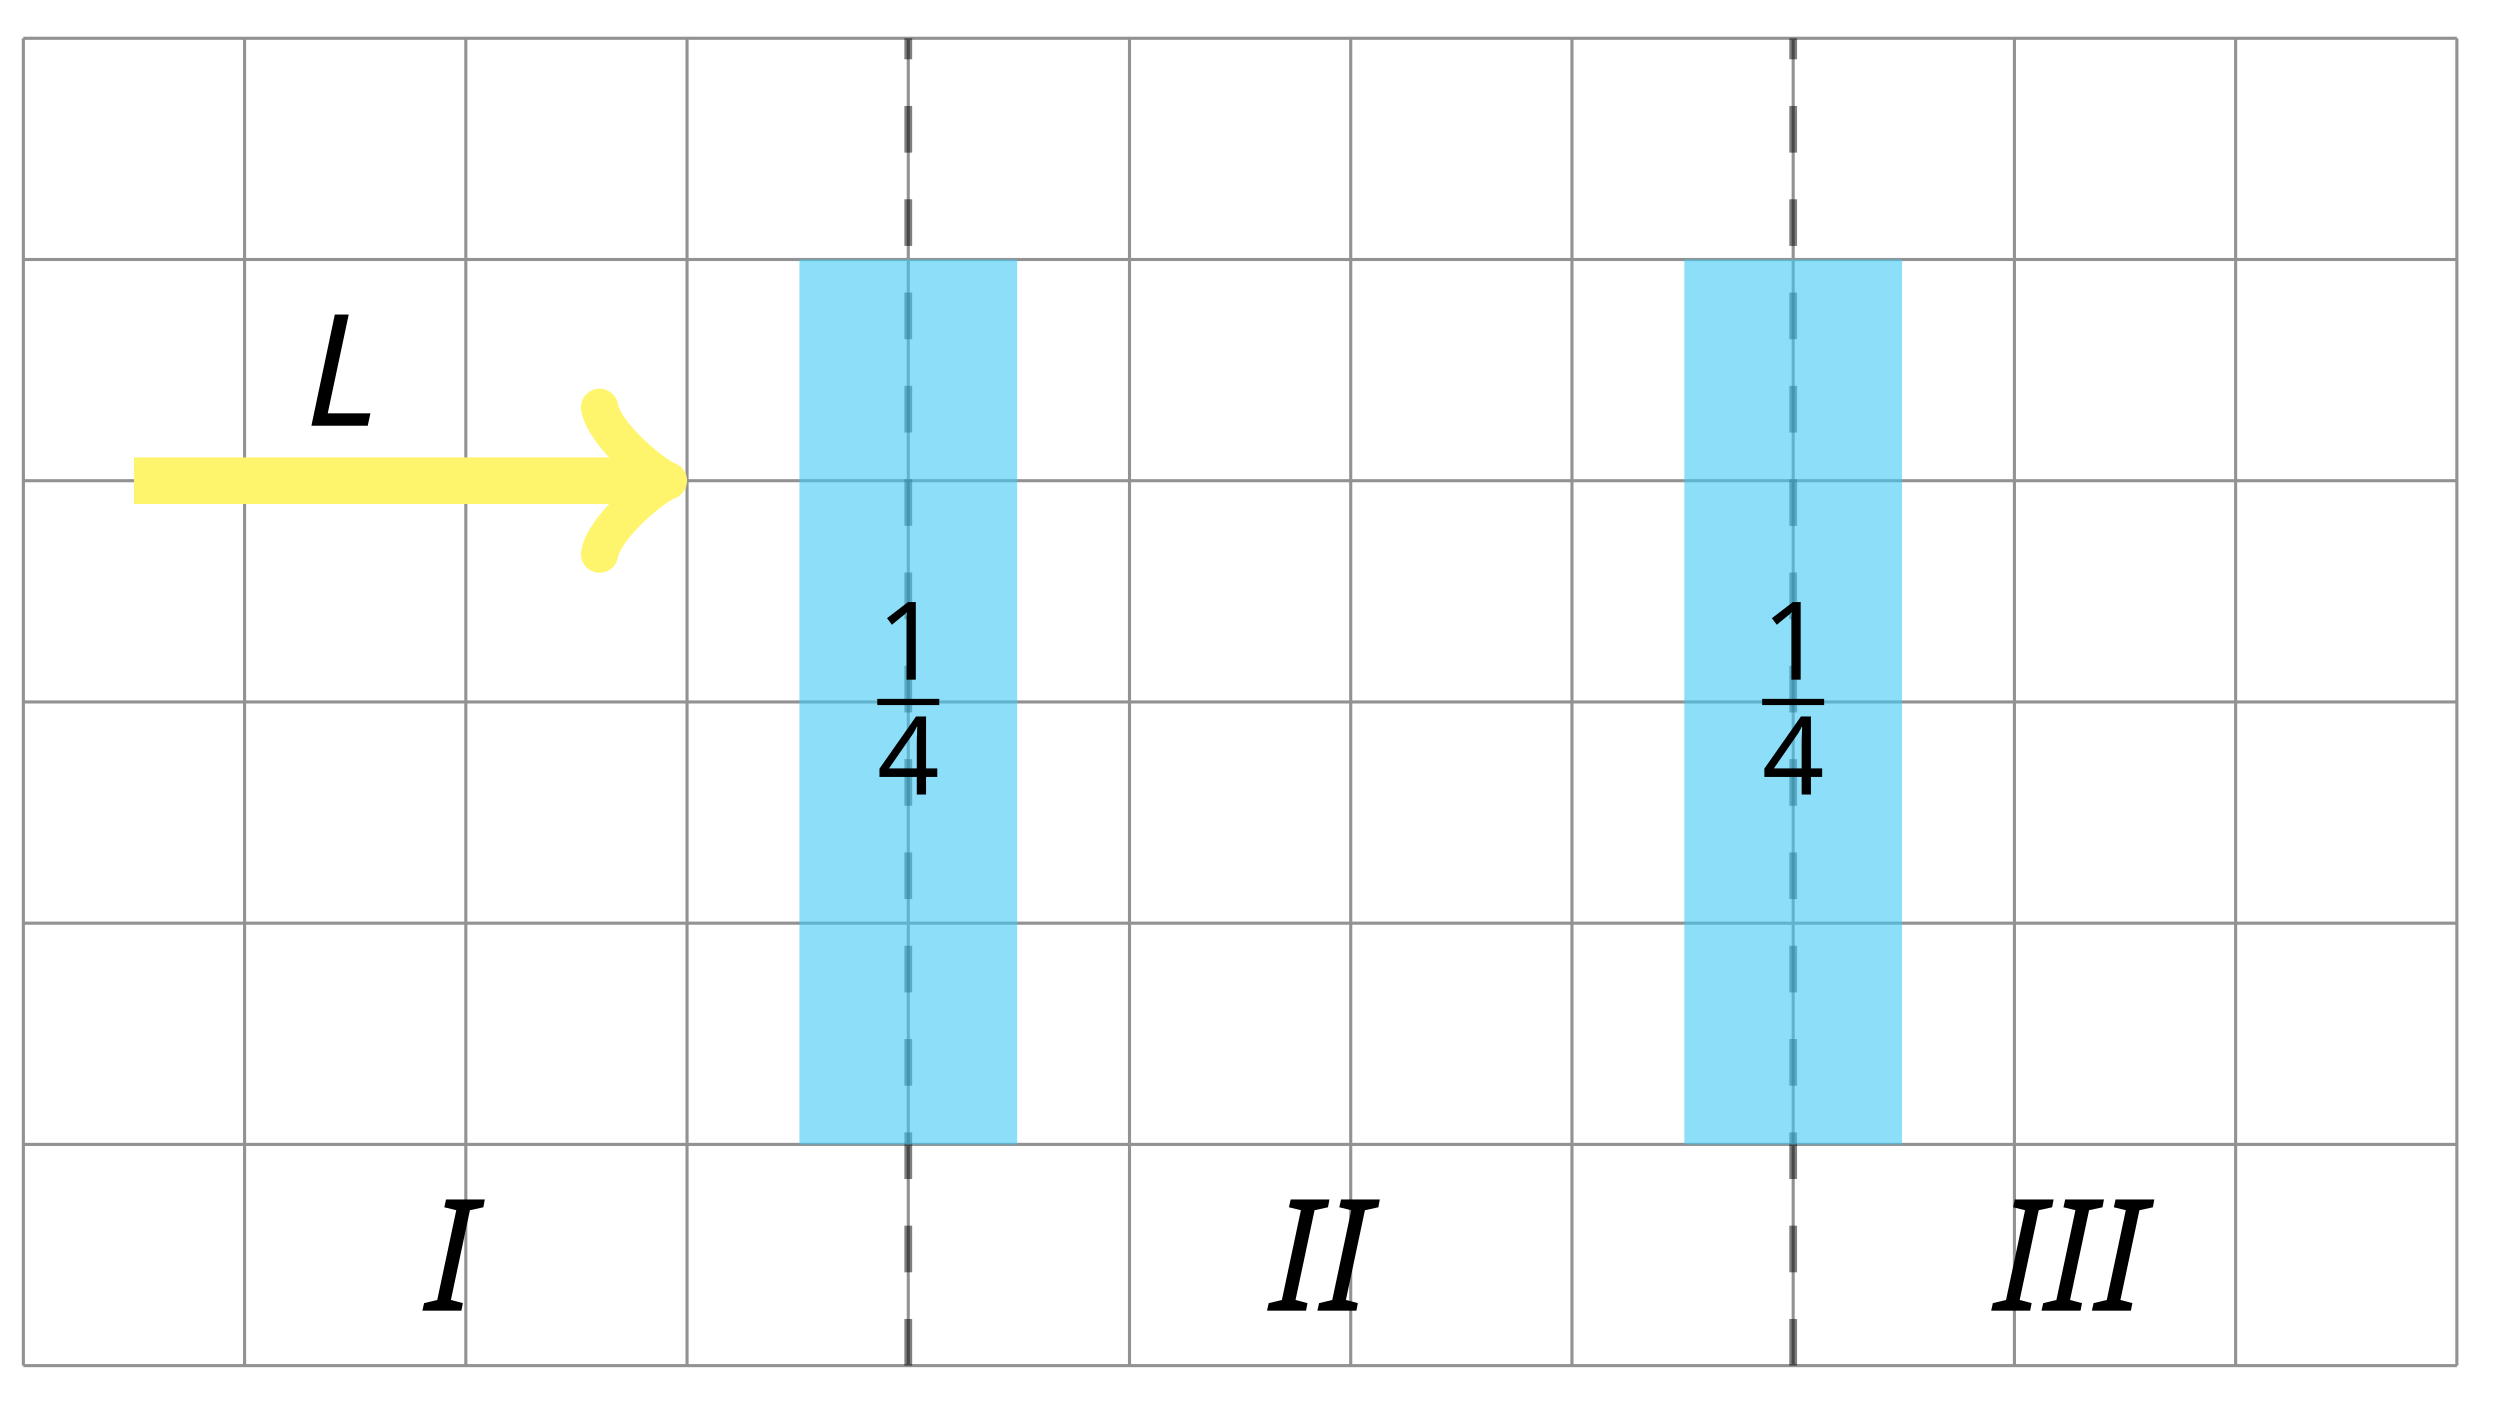
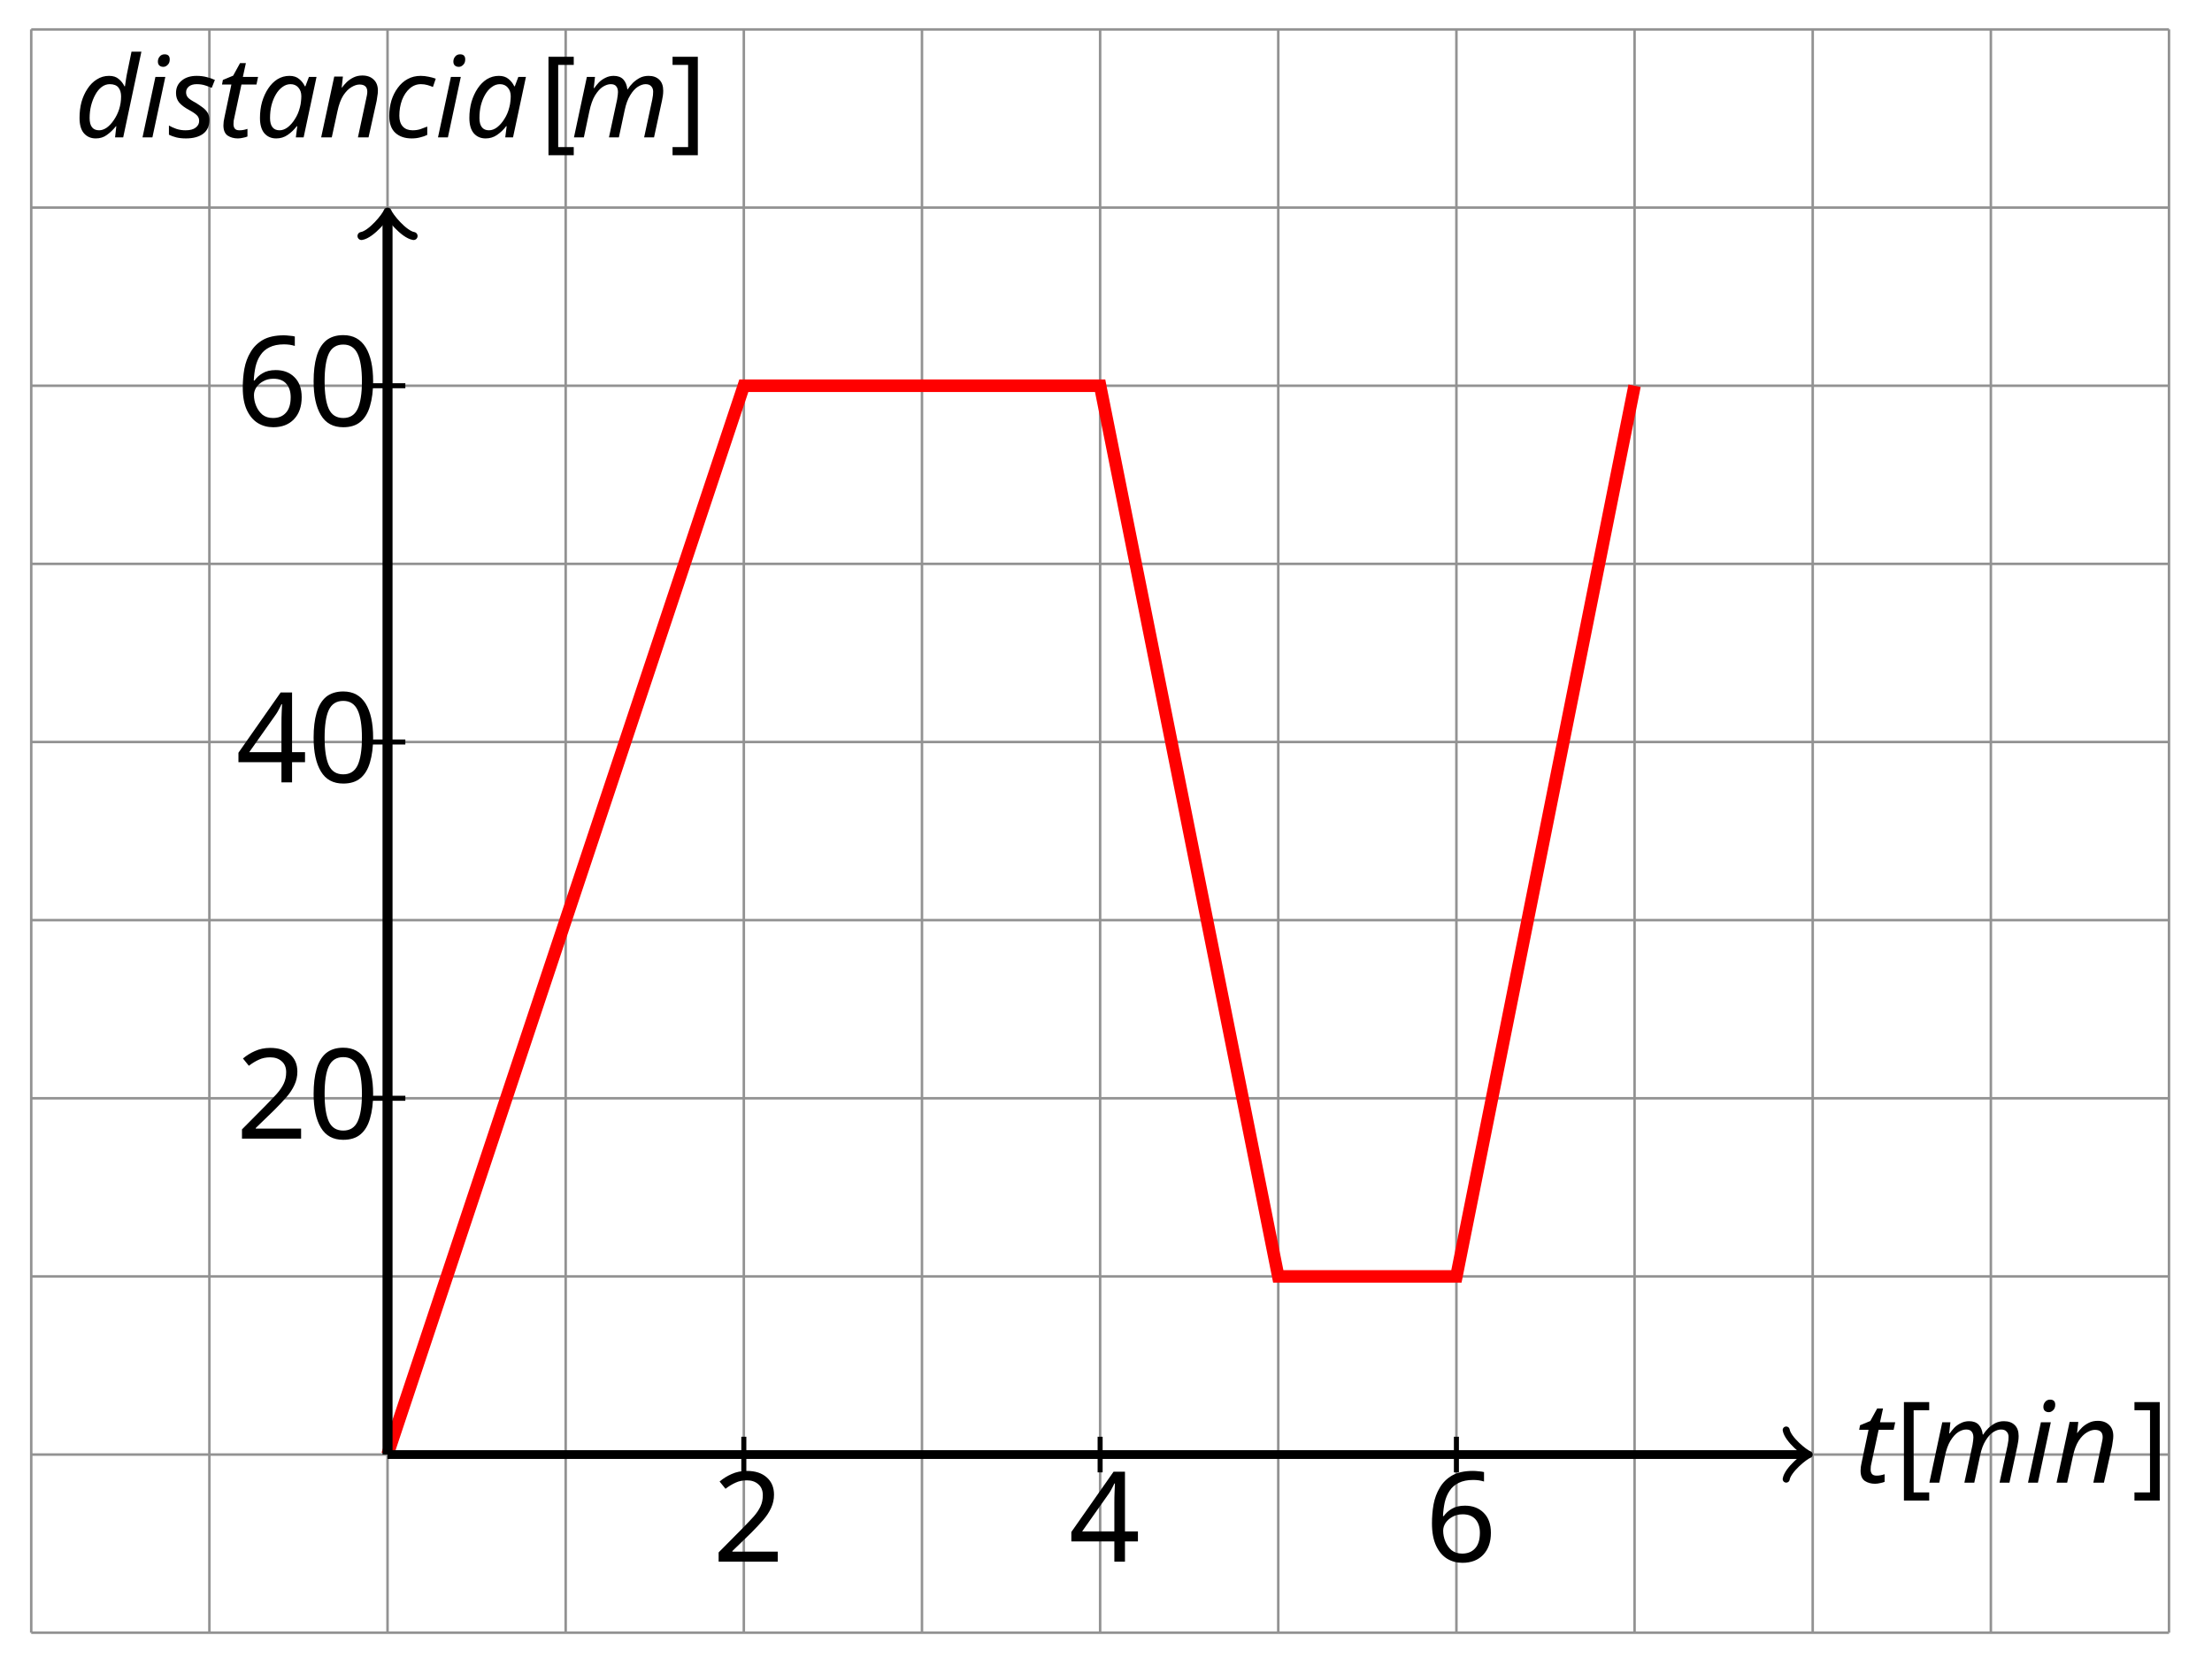
- <svg xmlns="http://www.w3.org/2000/svg" version="1.1" width="160.168pt" height="89.971pt" viewBox="0 0 160.168 89.971">
+ <svg xmlns="http://www.w3.org/2000/svg" version="1.1" width="175.987pt" height="132.485pt" viewBox="0 0 175.987 132.485">
  <g enable-background="new">
    <clipPath id="cp0">
-       <path transform="matrix(1,0,0,-1,-147.315,669.4021)" d="M 0 0 L 612 0 L 612 792 L 0 792 Z " />
+       <path transform="matrix(1,0,0,-1,-146.326,668.414)" d="M 0 0 L 612 0 L 612 792 L 0 792 Z " />
    </clipPath>
    <g clip-path="url(#cp0)">
-       <path transform="matrix(1,0,0,-1,1.496994,87.49207)" stroke-width=".199" stroke-linecap="butt" stroke-miterlimit="10" stroke-linejoin="miter" fill="none" stroke="#929292" d="M 0 0 L 155.907 0 M 0 14.173 L 155.907 14.173 M 0 28.347 L 155.907 28.347 M 0 42.52 L 155.907 42.52 M 0 56.694 L 155.907 56.694 M 0 70.867 L 155.907 70.867 M 0 85.04 L 155.907 85.04 M 0 0 L 0 85.04 M 14.173 0 L 14.173 85.04 M 28.347 0 L 28.347 85.04 M 42.52 0 L 42.52 85.04 M 56.694 0 L 56.694 85.04 M 70.867 0 L 70.867 85.04 M 85.04 0 L 85.04 85.04 M 99.214 0 L 99.214 85.04 M 113.387 0 L 113.387 85.04 M 127.561 0 L 127.561 85.04 M 141.734 0 L 141.734 85.04 M 155.907 0 L 155.907 85.04 M 155.907 85.04 " />
-       <path transform="matrix(1,0,0,-1,1.496994,87.49207)" stroke-width="2.989" stroke-linecap="butt" stroke-miterlimit="10" stroke-linejoin="miter" fill="none" stroke="#fff56d" d="M 7.087 56.694 L 40.443 56.694 " />
-       <path transform="matrix(1,0,0,-1,41.93995,30.79845)" stroke-width="2.391" stroke-linecap="round" stroke-linejoin="round" fill="none" stroke="#fff56d" d="M -3.527 4.702 C -3.233 2.939 0 .294 .882 0 C 0 -.294 -3.233 -2.939 -3.527 -4.702 " />
-       <path transform="matrix(1,0,0,-1,1.496994,87.49207)" stroke-width=".399" stroke-linecap="butt" stroke-miterlimit="10" stroke-linejoin="miter" fill="none" stroke="#000000" d="M 28.347 56.694 " />
-       <text xml:space="preserve" transform="matrix(1 0 -0 1 -147.315 669.4021)" font-size="9.963" font-family="CMMI10" font-style="italic">
-         <tspan y="-642.122" x="166.858">L</tspan>
+       <path transform="matrix(1,0,0,-1,30.832,115.73)" stroke-width=".199" stroke-linecap="butt" stroke-miterlimit="10" stroke-linejoin="miter" fill="none" stroke="#929292" d="M -28.347 -14.173 L 141.734 -14.173 M -28.347 0 L 141.734 0 M -28.347 14.173 L 141.734 14.173 M -28.347 28.347 L 141.734 28.347 M -28.347 42.52 L 141.734 42.52 M -28.347 56.694 L 141.734 56.694 M -28.347 70.867 L 141.734 70.867 M -28.347 85.04 L 141.734 85.04 M -28.347 99.214 L 141.734 99.214 M -28.347 113.387 L 141.734 113.387 M -28.347 -14.173 L -28.347 113.387 M -14.173 -14.173 L -14.173 113.387 M 0 -14.173 L 0 113.387 M 14.173 -14.173 L 14.173 113.387 M 28.347 -14.173 L 28.347 113.387 M 42.52 -14.173 L 42.52 113.387 M 56.694 -14.173 L 56.694 113.387 M 70.867 -14.173 L 70.867 113.387 M 85.04 -14.173 L 85.04 113.387 M 99.214 -14.173 L 99.214 113.387 M 113.387 -14.173 L 113.387 113.387 M 127.561 -14.173 L 127.561 113.387 M 141.734 -14.173 L 141.734 113.387 M 141.734 113.387 " />
+       <path transform="matrix(1,0,0,-1,30.832,115.73)" stroke-width=".996" stroke-linecap="butt" stroke-miterlimit="10" stroke-linejoin="miter" fill="none" stroke="#ff0000" d="M 0 0 L 28.347 85.04 L 56.694 85.04 L 70.867 14.173 L 85.04 14.173 L 99.214 85.04 " />
+       <path transform="matrix(1,0,0,-1,30.832,115.73)" stroke-width=".697" stroke-linecap="butt" stroke-miterlimit="10" stroke-linejoin="miter" fill="none" stroke="#000000" d="M 0 0 L 112.742 0 " />
+       <path transform="matrix(1,0,0,-1,143.5742,115.73)" stroke-width=".558" stroke-linecap="round" stroke-linejoin="round" fill="none" stroke="#000000" d="M -1.464 1.953 C -1.342 1.22 0 .122 .366 0 C 0 -.122 -1.342 -1.22 -1.464 -1.953 " />
+       <text xml:space="preserve" transform="matrix(.9 0 -0 .9 -116.9414 613.3698)" font-size="9.963" font-family="CMMI10" font-style="italic">
+         <tspan y="-550.442" x="293.846">t</tspan>
      </text>
-       <path transform="matrix(1,0,0,-1,1.496994,87.49207)" stroke-width=".498" stroke-linecap="butt" stroke-dasharray="2.989,2.989" stroke-miterlimit="10" stroke-linejoin="miter" fill="none" stroke="#000000" stroke-opacity=".5" d="M 56.694 0 L 56.694 85.04 " />
-       <path transform="matrix(1,0,0,-1,1.496994,87.49207)" stroke-width=".498" stroke-linecap="butt" stroke-dasharray="2.989,2.989" stroke-miterlimit="10" stroke-linejoin="miter" fill="none" stroke="#000000" stroke-opacity=".5" d="M 113.387 0 L 113.387 85.04 " />
-       <path transform="matrix(1,0,0,-1,1.496994,87.49207)" stroke-width="13.948" stroke-linecap="butt" stroke-miterlimit="10" stroke-linejoin="miter" fill="none" stroke="#42c8f4" stroke-opacity=".6" d="M 56.694 14.173 L 56.694 70.867 " />
-       <path transform="matrix(1,0,0,-1,1.496994,87.49207)" stroke-width="13.948" stroke-linecap="butt" stroke-miterlimit="10" stroke-linejoin="miter" fill="none" stroke="#42c8f4" stroke-opacity=".6" d="M 113.387 14.173 L 113.387 70.867 " />
-       <path transform="matrix(1,0,0,-1,1.496994,87.49207)" stroke-width=".399" stroke-linecap="butt" stroke-miterlimit="10" stroke-linejoin="miter" fill="none" stroke="#000000" d="M 56.694 42.52 " />
-       <text xml:space="preserve" transform="matrix(1 0 -0 1 -147.315 669.4021)" font-size="6.974" font-family="CMR7">
-         <tspan y="-625.861" x="203.519">1</tspan>
+       <text xml:space="preserve" transform="matrix(.9 0 -0 .9 -116.9414 613.3698)" font-size="9.963" font-family="CMR10">
+         <tspan y="-550.442" x="297.444">[</tspan>
      </text>
-       <path transform="matrix(1,0,0,-1,56.204,44.97308)" stroke-width=".398" stroke-linecap="butt" stroke-miterlimit="10" stroke-linejoin="miter" fill="none" stroke="#000000" d="M 0 0 L 3.971 0 " />
-       <text xml:space="preserve" transform="matrix(1 0 -0 1 -147.315 669.4021)" font-size="6.974" font-family="CMR7">
-         <tspan y="-618.503" x="203.519">4</tspan>
+       <text xml:space="preserve" transform="matrix(.9 0 -0 .9 -116.9414 613.3698)" font-size="9.963" font-family="CMMI10" font-style="italic">
+         <tspan y="-550.442" x="300.211 308.958 312.395">min</tspan>
      </text>
-       <path transform="matrix(1,0,0,-1,1.496994,87.49207)" stroke-width=".399" stroke-linecap="butt" stroke-miterlimit="10" stroke-linejoin="miter" fill="none" stroke="#000000" d="M 113.387 42.52 " />
-       <text xml:space="preserve" transform="matrix(1 0 -0 1 -147.315 669.4021)" font-size="6.974" font-family="CMR7">
-         <tspan y="-625.861" x="260.212">1</tspan>
+       <text xml:space="preserve" transform="matrix(.9 0 -0 .9 -116.9414 613.3698)" font-size="9.963" font-family="CMR10">
+         <tspan y="-550.442" x="318.371">]</tspan>
      </text>
-       <path transform="matrix(1,0,0,-1,112.897,44.97308)" stroke-width=".398" stroke-linecap="butt" stroke-miterlimit="10" stroke-linejoin="miter" fill="none" stroke="#000000" d="M 0 0 L 3.971 0 " />
-       <text xml:space="preserve" transform="matrix(1 0 -0 1 -147.315 669.4021)" font-size="6.974" font-family="CMR7">
-         <tspan y="-618.503" x="260.212">4</tspan>
+       <path transform="matrix(1,0,0,-1,30.832,115.73)" stroke-width=".399" stroke-linecap="butt" stroke-miterlimit="10" stroke-linejoin="miter" fill="none" stroke="#000000" d="M 28.347 -1.417 L 28.347 1.417 " />
+       <text xml:space="preserve" transform="matrix(1 0 -0 1 -146.326 668.414)" font-size="9.963" font-family="CMR10">
+         <tspan y="-544.161" x="203.014">2</tspan>
      </text>
-       <path transform="matrix(1,0,0,-1,1.496994,87.49207)" stroke-width=".399" stroke-linecap="butt" stroke-miterlimit="10" stroke-linejoin="miter" fill="none" stroke="#000000" d="M 28.347 0 " />
-       <text xml:space="preserve" transform="matrix(1 0 -0 1 -147.315 669.4021)" font-size="9.963" font-family="CMMI10" font-style="italic">
-         <tspan y="-585.429" x="174.578">I</tspan>
+       <path transform="matrix(1,0,0,-1,30.832,115.73)" stroke-width=".399" stroke-linecap="butt" stroke-miterlimit="10" stroke-linejoin="miter" fill="none" stroke="#000000" d="M 56.694 -1.417 L 56.694 1.417 " />
+       <text xml:space="preserve" transform="matrix(1 0 -0 1 -146.326 668.414)" font-size="9.963" font-family="CMR10">
+         <tspan y="-544.161" x="231.361">4</tspan>
      </text>
-       <path transform="matrix(1,0,0,-1,1.496994,87.49207)" stroke-width=".399" stroke-linecap="butt" stroke-miterlimit="10" stroke-linejoin="miter" fill="none" stroke="#000000" d="M 85.04 0 " />
-       <text xml:space="preserve" transform="matrix(1 0 -0 1 -147.315 669.4021)" font-size="9.963" font-family="CMMI10" font-style="italic">
-         <tspan y="-585.429" x="228.69 233.851">II</tspan>
+       <path transform="matrix(1,0,0,-1,30.832,115.73)" stroke-width=".399" stroke-linecap="butt" stroke-miterlimit="10" stroke-linejoin="miter" fill="none" stroke="#000000" d="M 85.04 -1.417 L 85.04 1.417 " />
+       <text xml:space="preserve" transform="matrix(1 0 -0 1 -146.326 668.414)" font-size="9.963" font-family="CMR10">
+         <tspan y="-544.161" x="259.707">6</tspan>
      </text>
-       <path transform="matrix(1,0,0,-1,1.496994,87.49207)" stroke-width=".399" stroke-linecap="butt" stroke-miterlimit="10" stroke-linejoin="miter" fill="none" stroke="#000000" d="M 145.277 0 " />
-       <text xml:space="preserve" transform="matrix(1 0 -0 1 -147.315 669.4021)" font-size="9.963" font-family="CMMI10" font-style="italic">
-         <tspan y="-585.429" x="275.084 280.245 285.415">III</tspan>
+       <path transform="matrix(1,0,0,-1,30.832,115.73)" stroke-width=".797" stroke-linecap="butt" stroke-miterlimit="10" stroke-linejoin="miter" fill="none" stroke="#000000" d="M 0 0 L 0 98.506 " />
+       <path transform="matrix(0,-1,-1,-0,30.832,17.22353)" stroke-width=".638" stroke-linecap="round" stroke-linejoin="round" fill="none" stroke="#000000" d="M -1.554 2.072 C -1.425 1.295 0 .13 .389 0 C 0 -.13 -1.425 -1.295 -1.554 -2.072 " />
+       <text xml:space="preserve" transform="matrix(.9 0 -0 .9 -131.1042 602.6654)" font-size="9.963" font-family="CMMI10" font-style="italic">
+         <tspan y="-657.485" x="152.218 157.409 160.846 165.518 169.115 174.385 180.362 184.676 188.113">distancia</tspan>
+       </text>
+       <text xml:space="preserve" transform="matrix(.9 0 -0 .9 -131.1042 602.6654)" font-size="9.963" font-family="CMR10">
+         <tspan y="-657.485" x="193.359">[</tspan>
+       </text>
+       <text xml:space="preserve" transform="matrix(.9 0 -0 .9 -131.1042 602.6654)" font-size="9.963" font-family="CMMI10" font-style="italic">
+         <tspan y="-657.485" x="196.127">m</tspan>
+       </text>
+       <text xml:space="preserve" transform="matrix(.9 0 -0 .9 -131.1042 602.6654)" font-size="9.963" font-family="CMR10">
+         <tspan y="-657.485" x="204.874">]</tspan>
+       </text>
+       <path transform="matrix(1,0,0,-1,30.832,115.73)" stroke-width=".399" stroke-linecap="butt" stroke-miterlimit="10" stroke-linejoin="miter" fill="none" stroke="#000000" d="M -1.417 28.347 L 1.417 28.347 " />
+       <text xml:space="preserve" transform="matrix(1 0 -0 1 -146.326 668.414)" font-size="9.963" font-family="CMR10">
+         <tspan y="-577.82" x="165.093 170.074">20</tspan>
+       </text>
+       <path transform="matrix(1,0,0,-1,30.832,115.73)" stroke-width=".399" stroke-linecap="butt" stroke-miterlimit="10" stroke-linejoin="miter" fill="none" stroke="#000000" d="M -1.417 56.694 L 1.417 56.694 " />
+       <text xml:space="preserve" transform="matrix(1 0 -0 1 -146.326 668.414)" font-size="9.963" font-family="CMR10">
+         <tspan y="-606.166" x="165.093 170.074">40</tspan>
+       </text>
+       <path transform="matrix(1,0,0,-1,30.832,115.73)" stroke-width=".399" stroke-linecap="butt" stroke-miterlimit="10" stroke-linejoin="miter" fill="none" stroke="#000000" d="M -1.417 85.04 L 1.417 85.04 " />
+       <text xml:space="preserve" transform="matrix(1 0 -0 1 -146.326 668.414)" font-size="9.963" font-family="CMR10">
+         <tspan y="-634.513" x="165.093 170.074">60</tspan>
      </text>
    </g>
  </g>
</svg>
